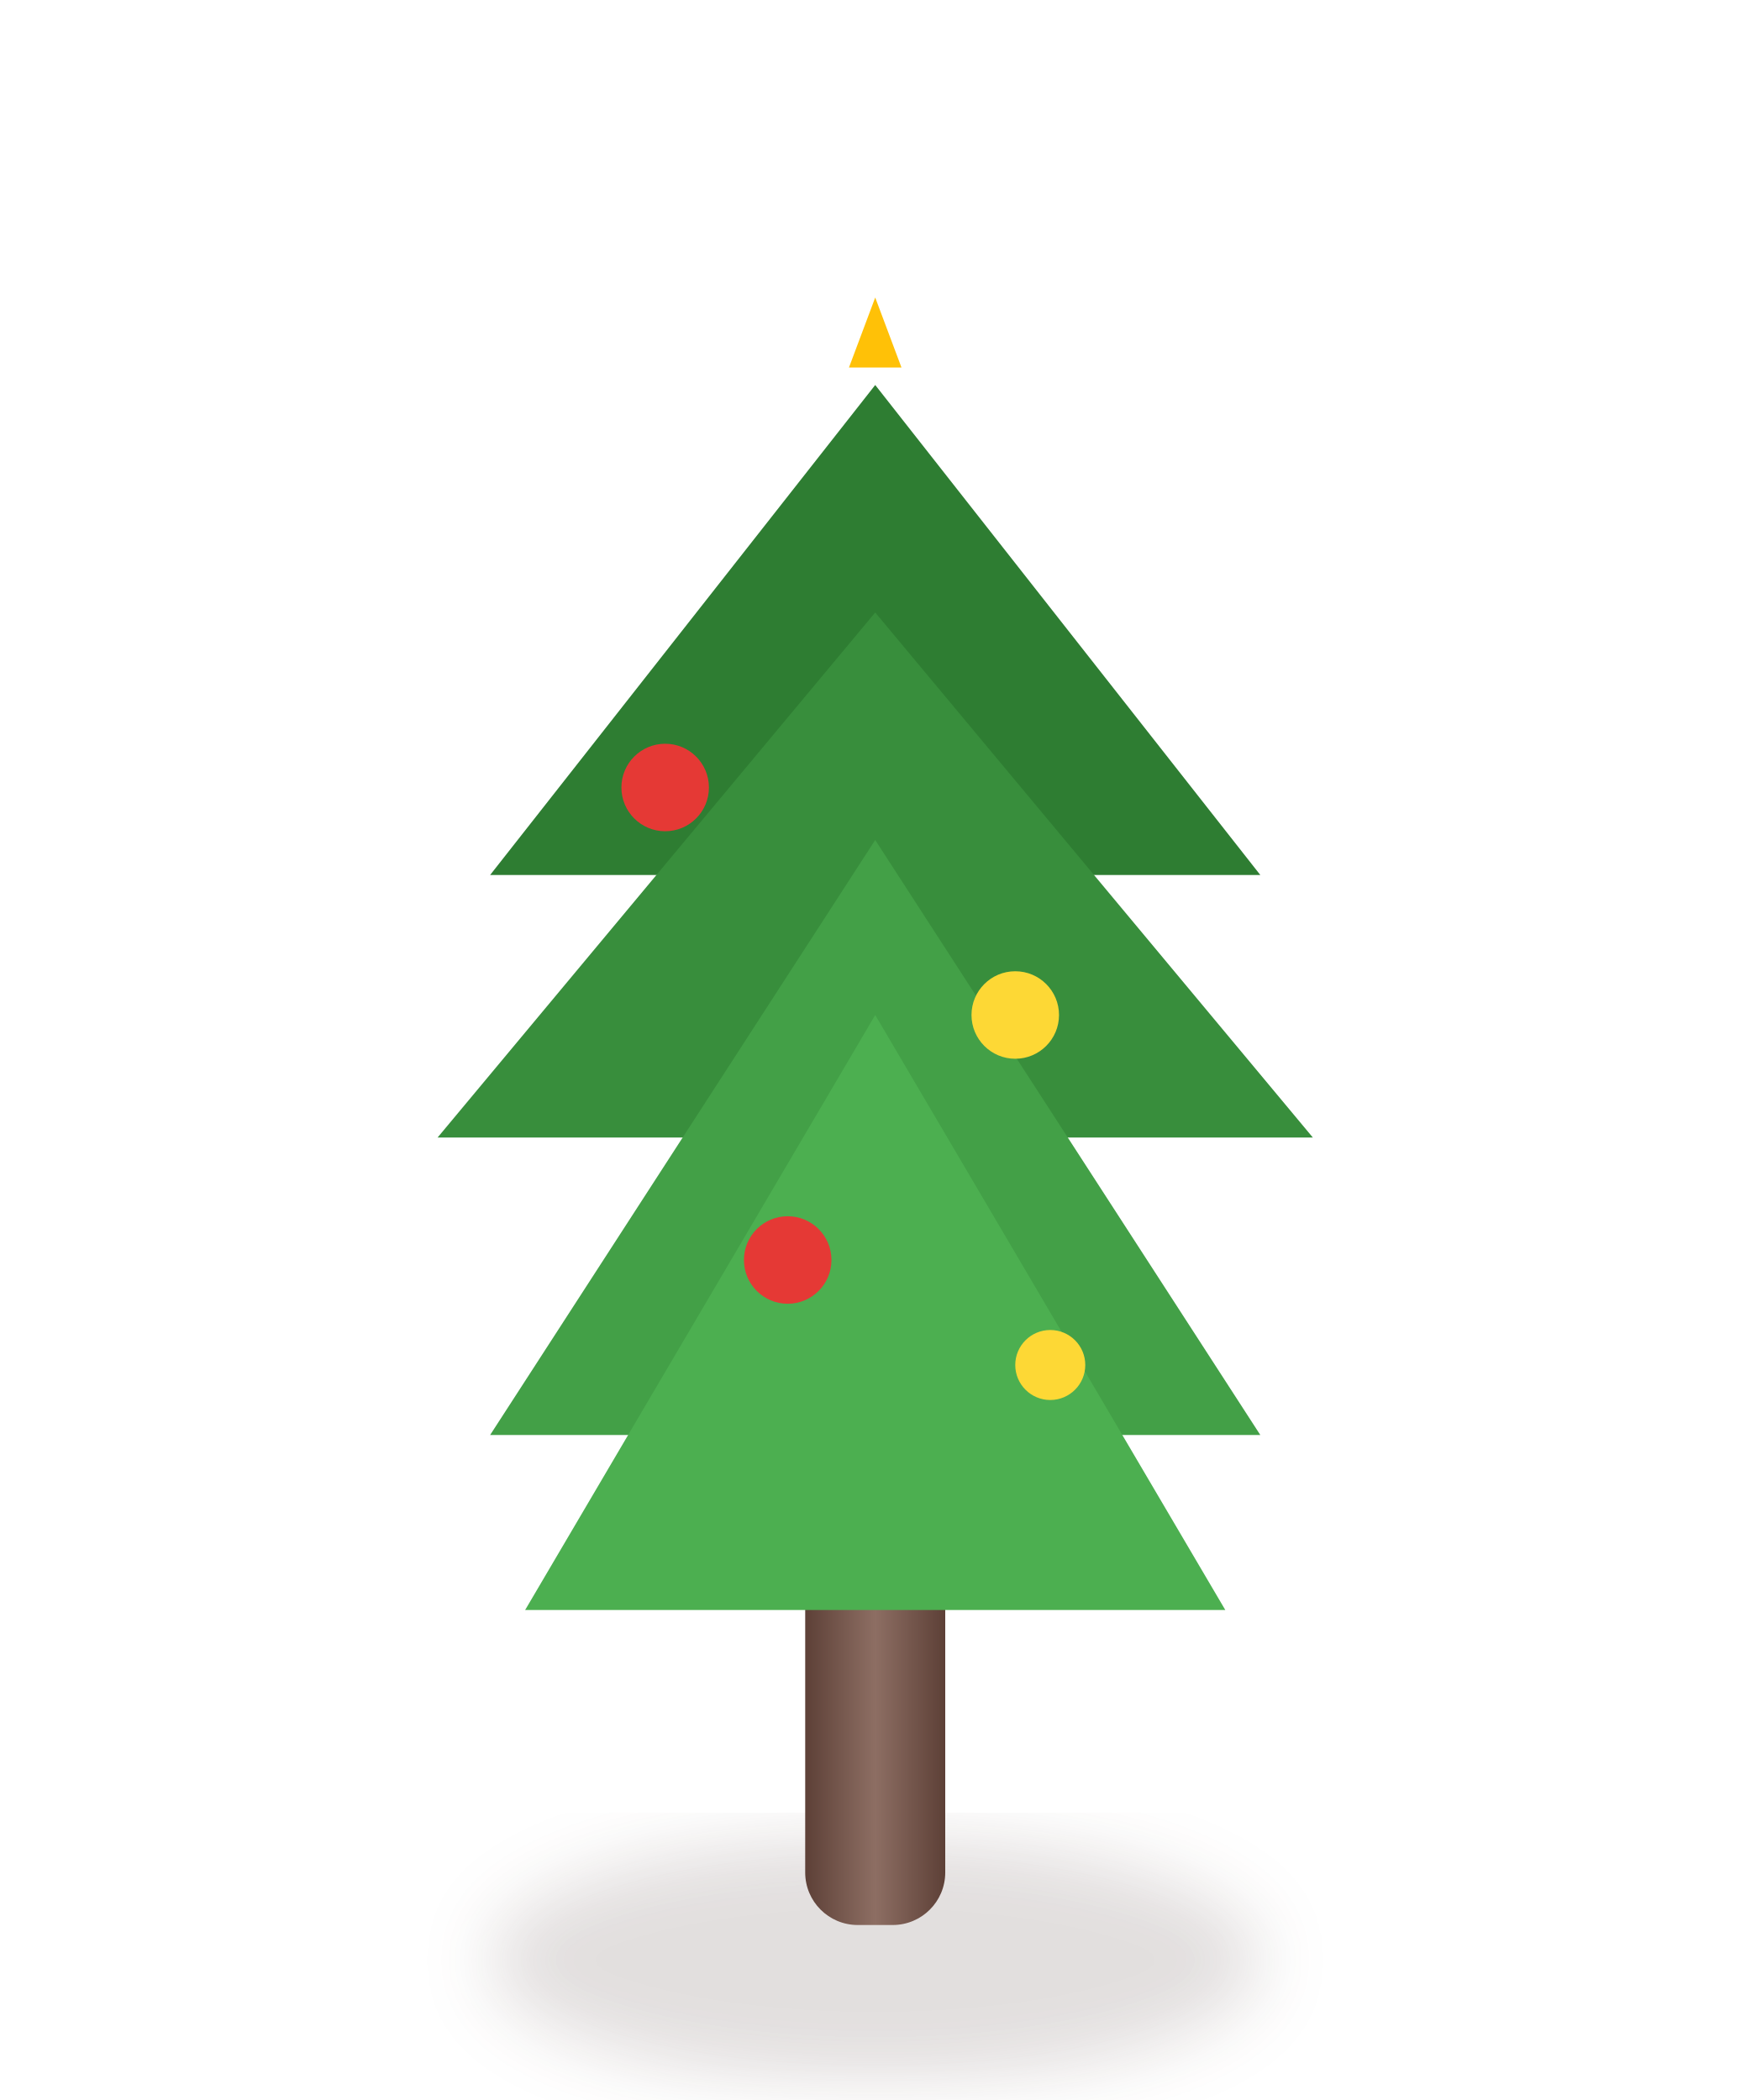
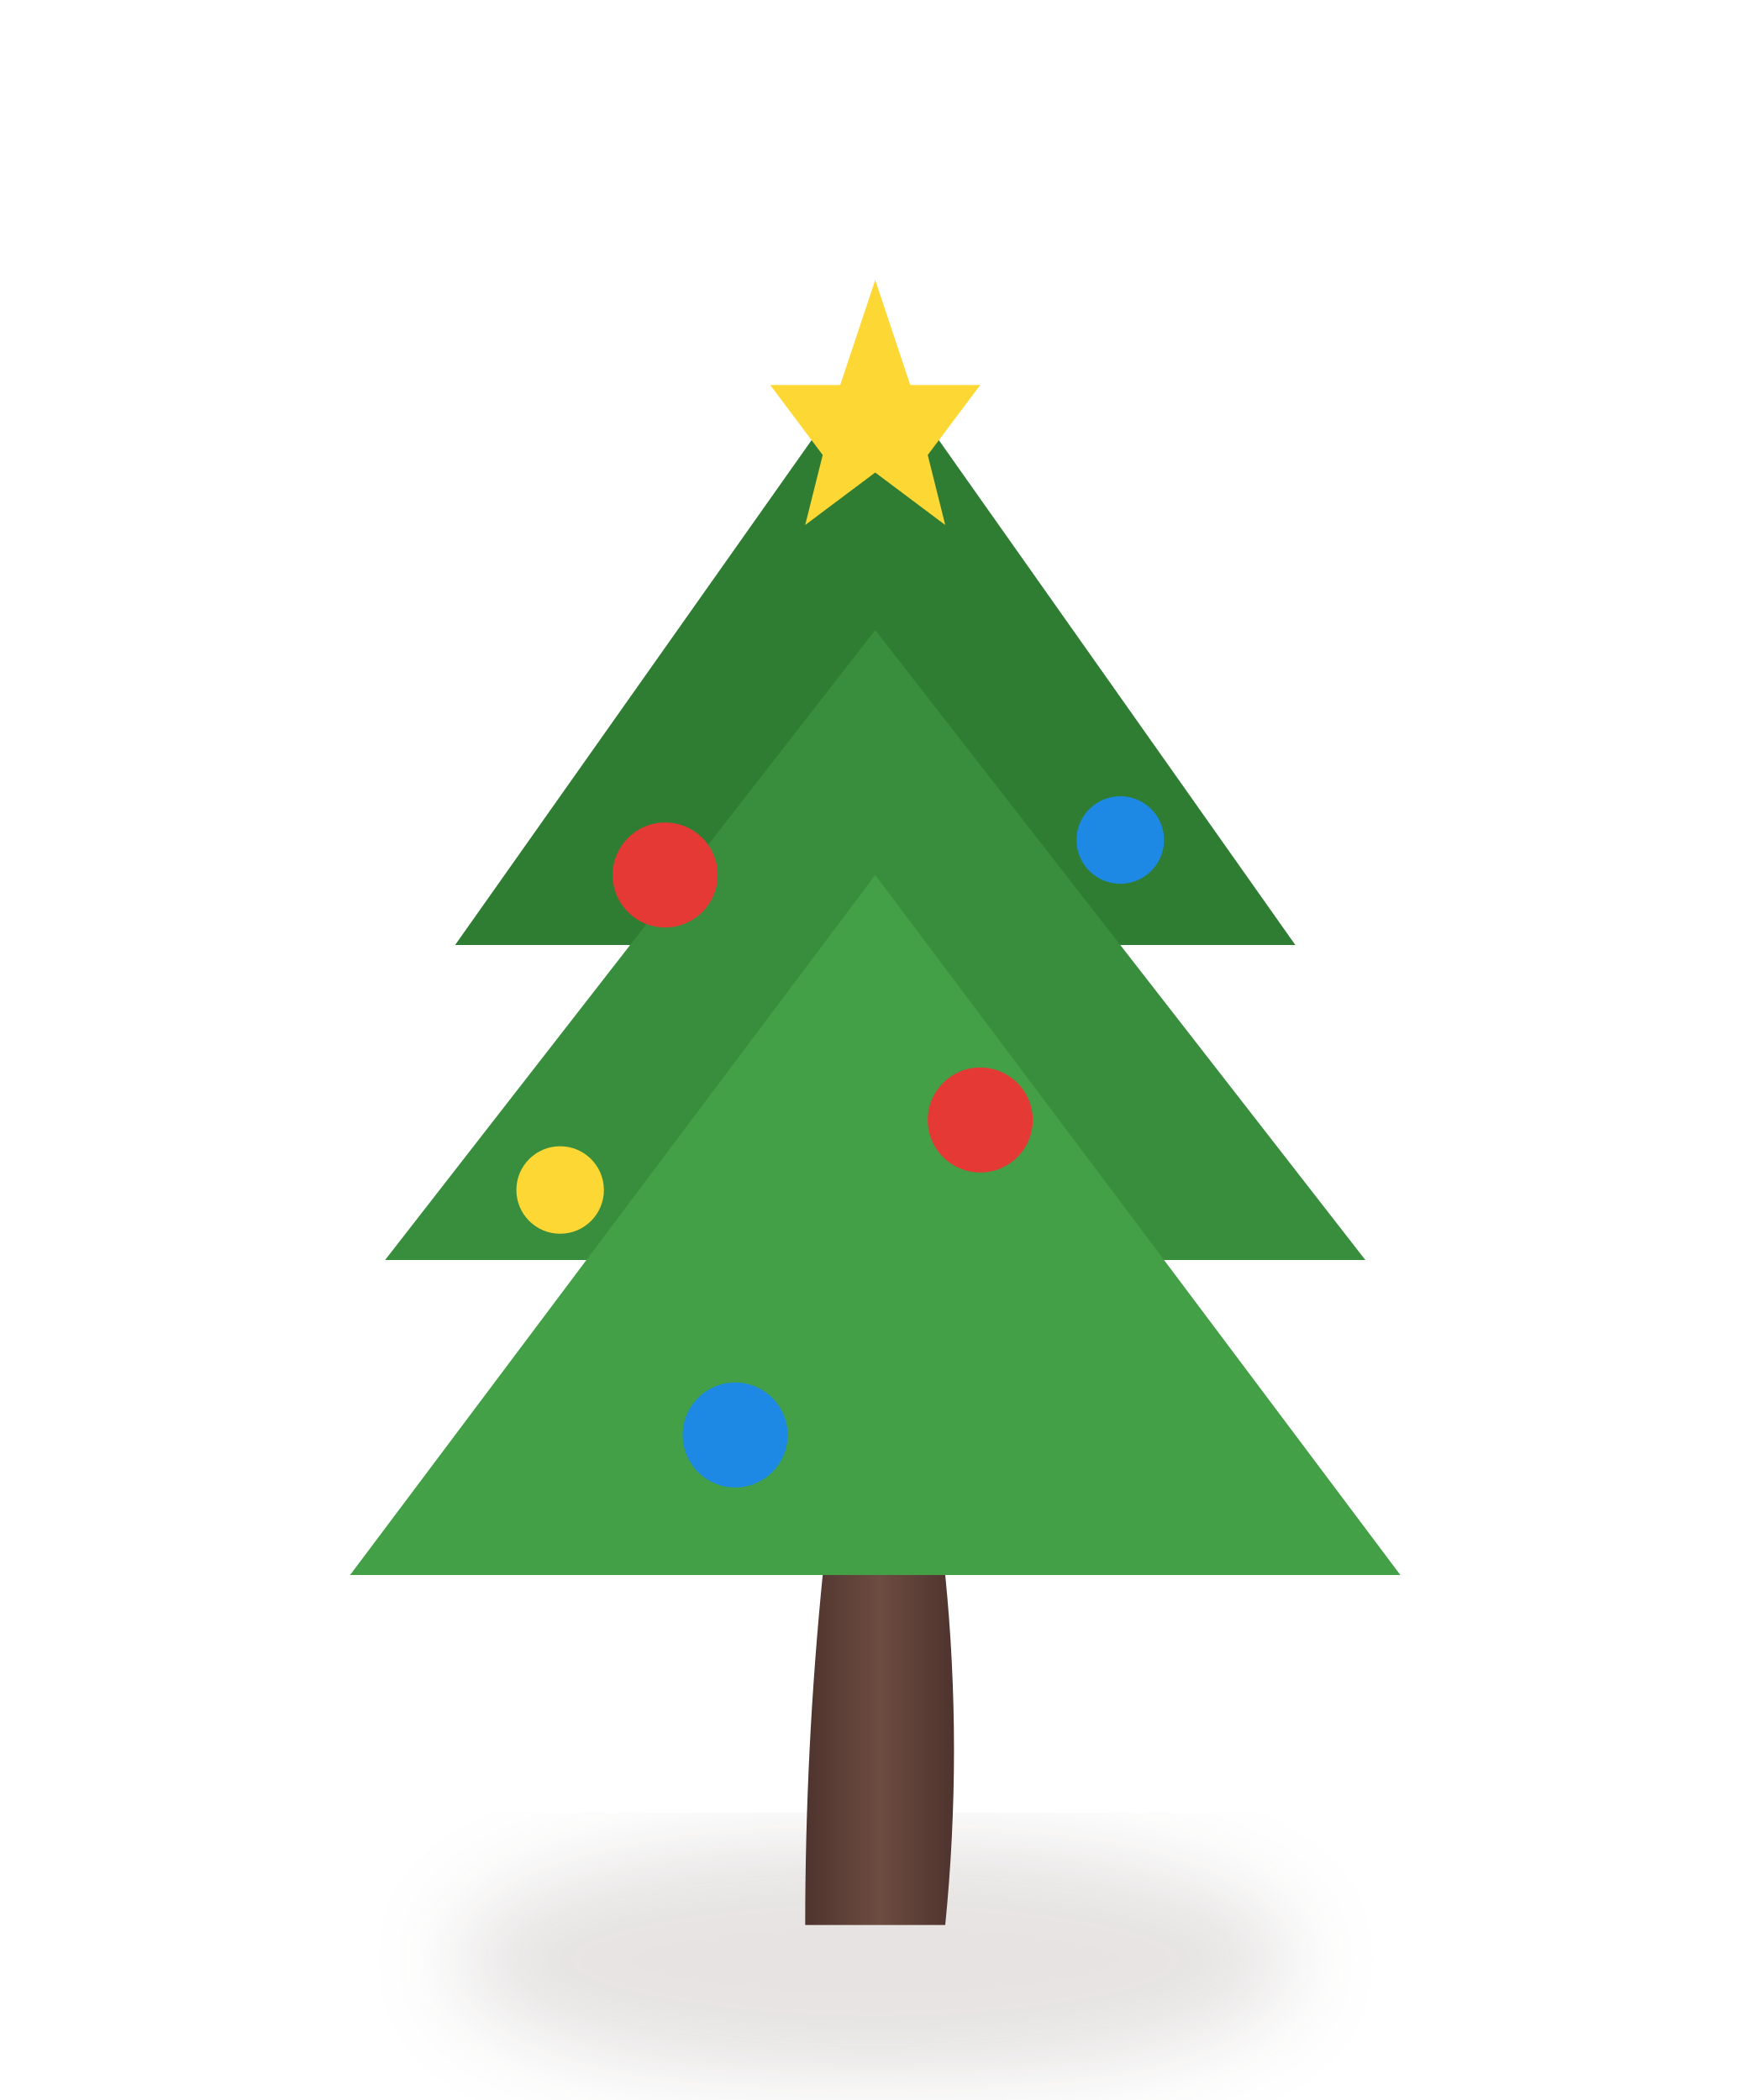
<svg xmlns="http://www.w3.org/2000/svg" viewBox="0 0 100 120">
  <defs>
-     <linearGradient id="trG" x1="0" y1="0" x2="1" y2="0">
-       <stop offset="0%" stop-color="#5D4037" />
-       <stop offset="50%" stop-color="#8D6E63" />
-       <stop offset="100%" stop-color="#5D4037" />
+     <linearGradient id="tG" x1="0" y1="0" x2="1" y2="0">
+       <stop offset="0%" stop-color="#4E342E" />
+       <stop offset="50%" stop-color="#6D4C41" />
+       <stop offset="100%" stop-color="#4E342E" />
    </linearGradient>
-     <filter id="sh">
-       <feGaussianBlur stdDeviation="2" />
+     <filter id="s">
+       <feGaussianBlur stdDeviation="2.5" />
    </filter>
  </defs>
-   <ellipse cx="50" cy="112" rx="22" ry="7" fill="#3E2723" opacity="0.15" filter="url(#sh)" />
-   <rect x="46" y="88" width="8" height="22" rx="3" fill="url(#trG)" />
-   <polygon points="50,22 28,50 72,50" fill="#2E7D32" />
-   <polygon points="50,35 25,65 75,65" fill="#388E3C" />
-   <polygon points="50,48 28,82 72,82" fill="#43A047" />
-   <polygon points="50,58 30,92 70,92" fill="#4CAF50" />
-   <circle cx="38" cy="45" r="2.5" fill="#E53935" />
-   <circle cx="58" cy="58" r="2.5" fill="#FDD835" />
-   <circle cx="45" cy="72" r="2.5" fill="#E53935" />
-   <circle cx="60" cy="78" r="2" fill="#FDD835" />
-   <polygon points="50,17 51.5,21 48.5,21" fill="#FFC107" />
+   <ellipse cx="50" cy="112" rx="24" ry="7" fill="#3E2723" opacity="0.13" filter="url(#s)" />
+   <path d="M46 110 Q46 100 47 90 Q49 88 51 88 Q53 88 54 90 Q55 100 54 110Z" fill="url(#tG)" />
+   <path d="M50 20 L26 54 L74 54 Z" fill="#2E7D32" />
+   <path d="M50 36 L22 72 L78 72 Z" fill="#388E3C" />
+   <path d="M50 50 L20 90 L80 90 Z" fill="#43A047" />
+   <polygon points="50,16 52,22 56,22 53,26 54,30 50,27 46,30 47,26 44,22 48,22" fill="#FDD835" />
+   <circle cx="38" cy="50" r="3" fill="#E53935" />
+   <circle cx="64" cy="48" r="2.5" fill="#1E88E5" />
+   <circle cx="32" cy="68" r="2.5" fill="#FDD835" />
+   <circle cx="56" cy="64" r="3" fill="#E53935" />
+   <circle cx="42" cy="82" r="3" fill="#1E88E5" />
</svg>
